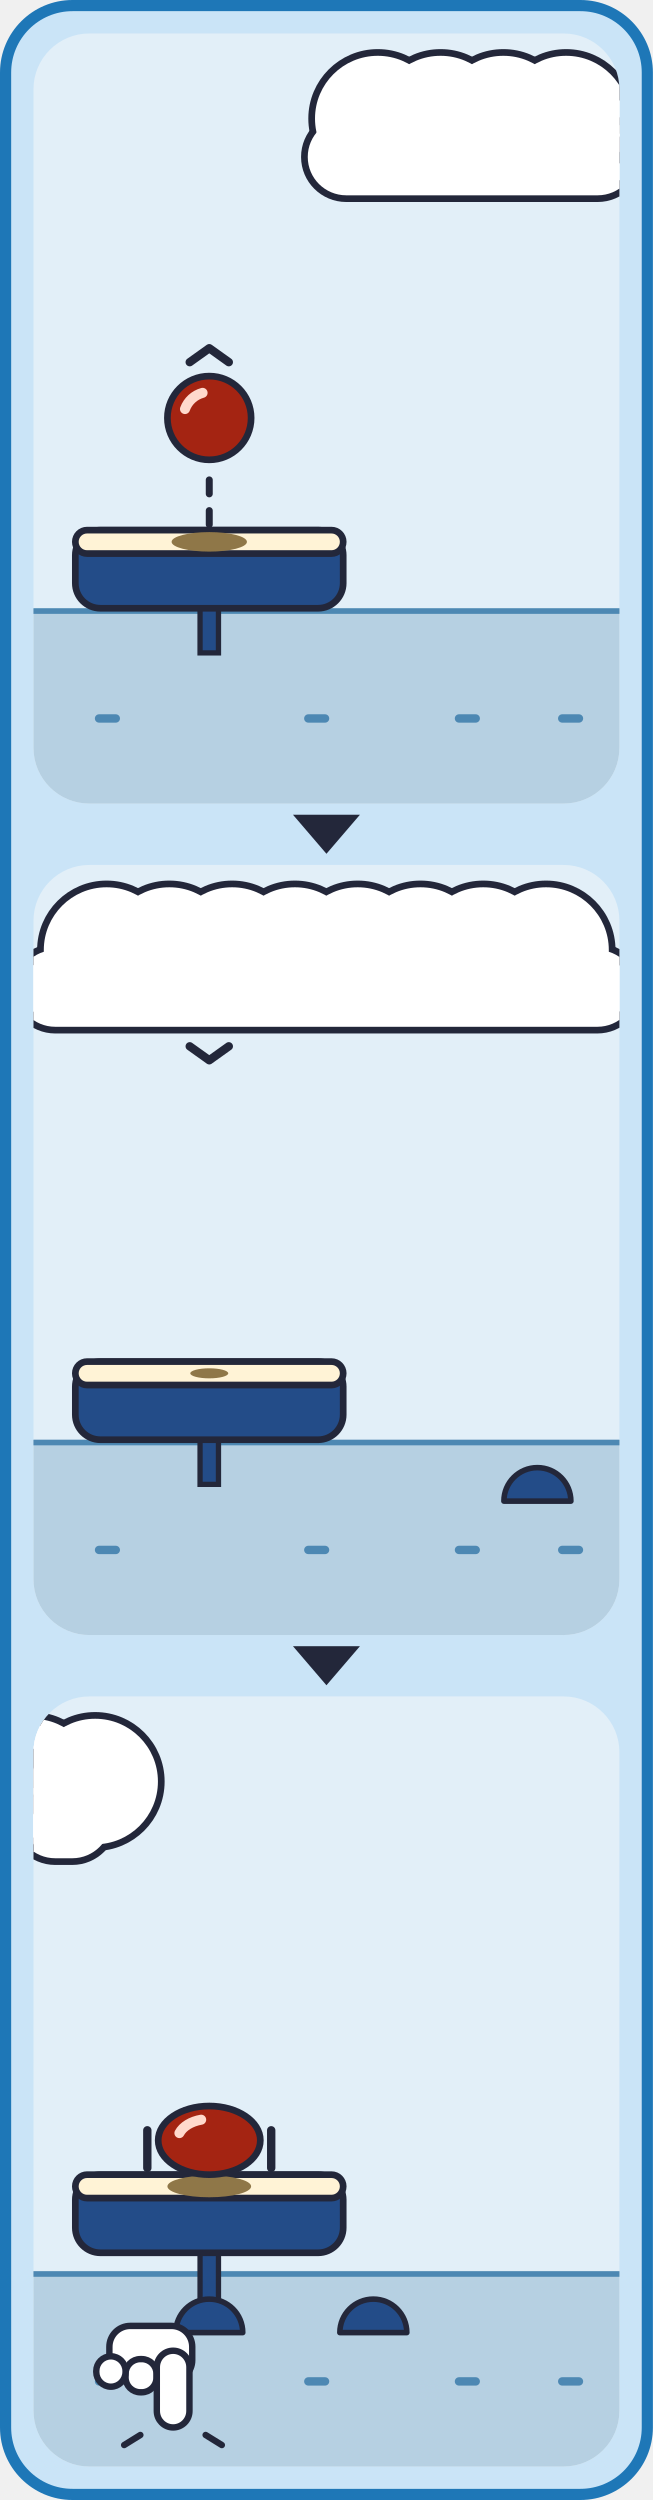
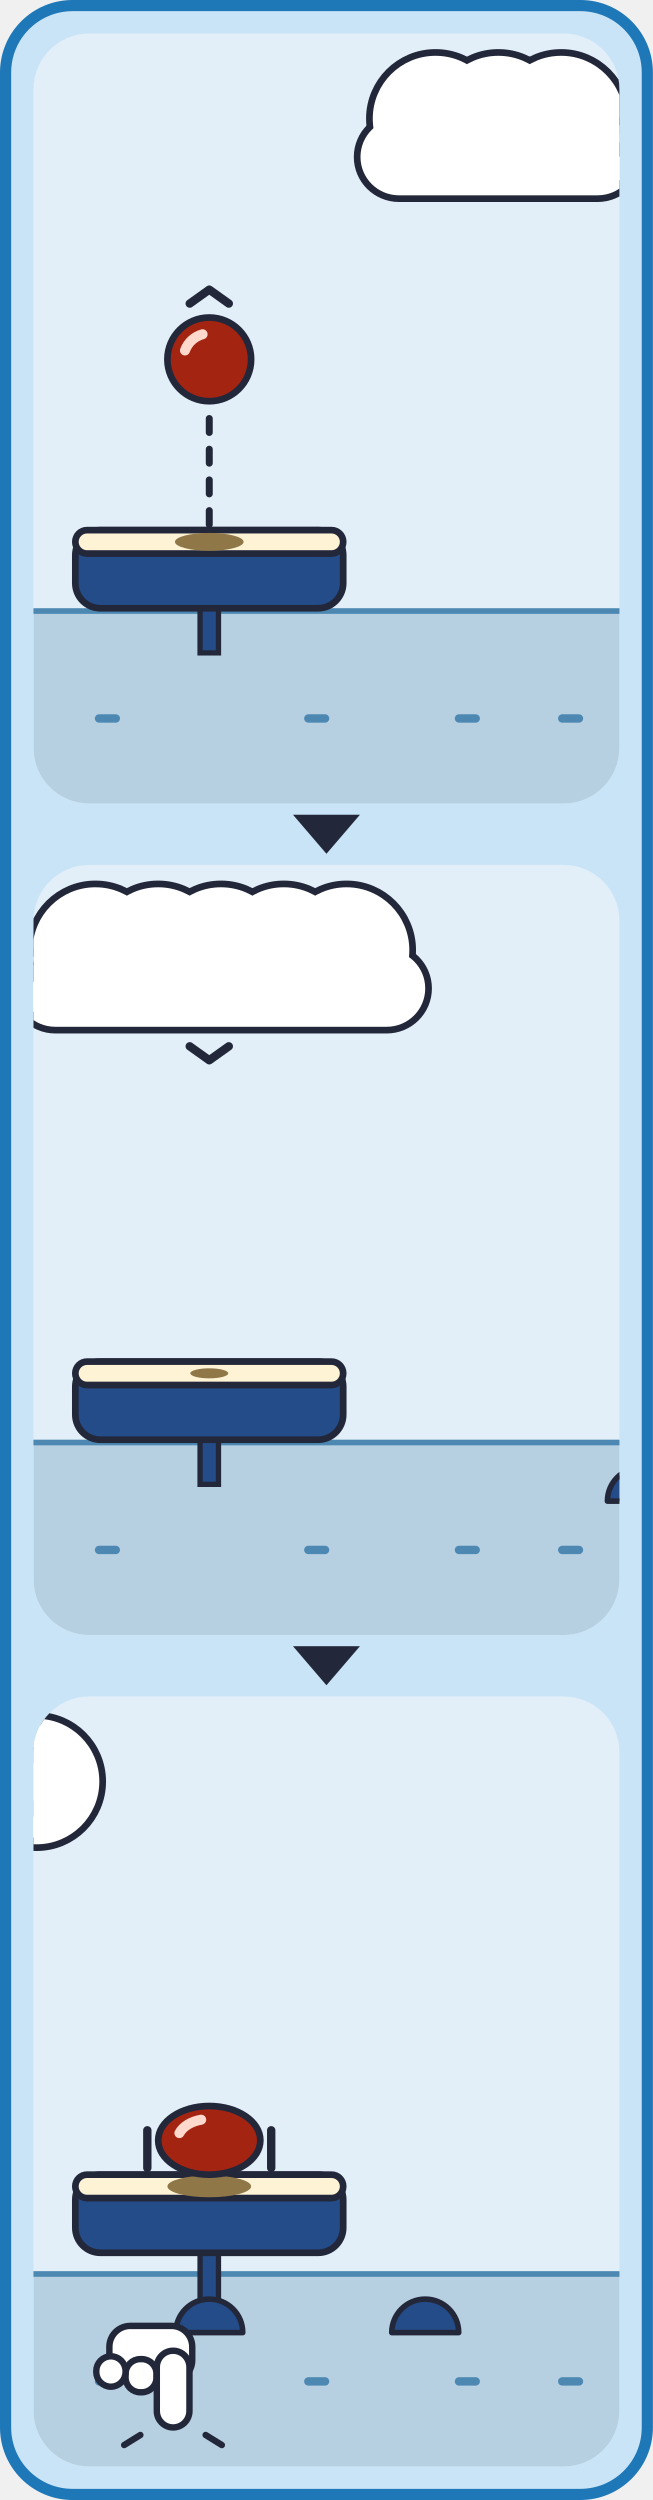
<svg xmlns="http://www.w3.org/2000/svg" viewBox="0 0 234 896" width="234" height="896">
  <defs>
    <g id="card_cloud-all">
      <rect x="4" y="4" width="712" height="328" rx="28" fill="#CAE4F7" stroke="#1E77B7" stroke-width="4" />
      <g transform="translate(20 30)">
        <clipPath id="card_cloud-p0">
          <rect x="0" y="0" width="210" height="276" rx="20" />
        </clipPath>
        <g clip-path="url(#card_cloud-p0)">
          <rect x="0" y="0" width="210" height="276" rx="20" fill="#E2EFF8" />
          <rect x="0" y="206" width="210" height="70" fill="#B6D0E2" />
          <rect x="0" y="206" width="210" height="2" fill="#4D88B3" />
          <rect x="22" y="244" width="9" height="3" rx="1.5" fill="#4D88B3" />
          <rect x="97" y="244" width="9" height="3" rx="1.5" fill="#4D88B3" />
          <rect x="151" y="244" width="9" height="3" rx="1.5" fill="#4D88B3" />
          <rect x="188" y="244" width="9" height="3" rx="1.5" fill="#4D88B3" />
          <rect x="59.7" y="204" width="6.6" height="18" fill="#234C88" stroke="#23273A" stroke-width="1.9" />
          <rect x="15" y="178" width="96" height="28" rx="9" fill="#234C88" stroke="#23273A" stroke-width="2.4" />
          <rect x="15" y="178" width="96" height="8.4" rx="4.2" fill="#FFF3D6" stroke="#23273A" stroke-width="2.4" />
-           <ellipse cx="63" cy="182.2" rx="13.5" ry="3.5" fill="#8F7748" />
-           <line x1="63" y1="176" x2="63" y2="156.8" stroke="#23273A" stroke-width="2.5" stroke-dasharray="5 6" stroke-linecap="round" />
-           <ellipse cx="63" cy="137.8" rx="15" ry="15" fill="#A42412" stroke="#23273A" stroke-width="2.4" />
-           <path d="M54.3 134.6 A9.3 9.3 0 0 1 60.6 128.8" fill="none" stroke="#FFD9CC" stroke-width="3.6" stroke-linecap="round" />
-           <polyline points="56,117.8 63,112.8 70,117.8" fill="none" stroke="#23273A" stroke-width="3" stroke-linecap="round" stroke-linejoin="round" />
+           <ellipse cx="63" cy="182.2" rx="12.3" ry="3.2" fill="#8F7748" />
+           <line x1="63" y1="176" x2="63" y2="135.8" stroke="#23273A" stroke-width="2.5" stroke-dasharray="5 6" stroke-linecap="round" />
+           <ellipse cx="63" cy="116.8" rx="15" ry="15" fill="#A42412" stroke="#23273A" stroke-width="2.4" />
+           <path d="M54.3 113.6 A9.3 9.3 0 0 1 60.6 107.8" fill="none" stroke="#FFD9CC" stroke-width="3.6" stroke-linecap="round" />
+           <polyline points="56,96.8 63,91.8 70,96.8" fill="none" stroke="#23273A" stroke-width="3" stroke-linecap="round" stroke-linejoin="round" />
          <g fill="#FFFFFF" stroke="#23273A" stroke-width="4.8">
-             <rect x="98.3" y="30.5" width="117.7" height="27.5" rx="13.8" />
-             <circle cx="123.4" cy="30.5" r="22.5" />
-             <circle cx="145.9" cy="30.5" r="22.5" />
-             <circle cx="168.4" cy="30.5" r="22.5" />
-             <circle cx="190.9" cy="30.5" r="22.5" />
+             <rect x="117.2" y="30.5" width="98.8" height="27.5" rx="13.8" />
+             <circle cx="144.1" cy="30.5" r="22.5" />
+             <circle cx="166.6" cy="30.5" r="22.5" />
+             <circle cx="189.1" cy="30.5" r="22.5" />
          </g>
          <g fill="#FFFFFF">
-             <rect x="98.3" y="30.5" width="117.7" height="27.5" rx="13.8" />
-             <circle cx="123.4" cy="30.5" r="22.5" />
-             <circle cx="145.9" cy="30.5" r="22.5" />
-             <circle cx="168.4" cy="30.5" r="22.5" />
-             <circle cx="190.9" cy="30.5" r="22.5" />
+             <rect x="117.2" y="30.5" width="98.8" height="27.5" rx="13.8" />
+             <circle cx="144.1" cy="30.5" r="22.5" />
+             <circle cx="166.6" cy="30.5" r="22.5" />
+             <circle cx="189.1" cy="30.5" r="22.5" />
          </g>
        </g>
      </g>
      <g transform="translate(255 30)">
        <clipPath id="card_cloud-p1">
          <rect x="0" y="0" width="210" height="276" rx="20" />
        </clipPath>
        <g clip-path="url(#card_cloud-p1)">
          <rect x="0" y="0" width="210" height="276" rx="20" fill="#E2EFF8" />
          <rect x="0" y="206" width="210" height="70" fill="#B6D0E2" />
          <rect x="0" y="206" width="210" height="2" fill="#4D88B3" />
          <rect x="22" y="244" width="9" height="3" rx="1.5" fill="#4D88B3" />
          <rect x="97" y="244" width="9" height="3" rx="1.5" fill="#4D88B3" />
          <rect x="151" y="244" width="9" height="3" rx="1.5" fill="#4D88B3" />
          <rect x="188" y="244" width="9" height="3" rx="1.5" fill="#4D88B3" />
          <rect x="59.7" y="204" width="6.6" height="18" fill="#234C88" stroke="#23273A" stroke-width="1.9" />
          <rect x="15" y="178" width="96" height="28" rx="9" fill="#234C88" stroke="#23273A" stroke-width="2.4" />
          <rect x="15" y="178" width="96" height="8.4" rx="4.2" fill="#FFF3D6" stroke="#23273A" stroke-width="2.4" />
-           <path d="M168.6 228 A12 12 0 0 1 192.6 228 Z" fill="#234C88" stroke="#23273A" stroke-width="2" stroke-linejoin="round" />
+           <path d="M205.7 228 A12 12 0 0 1 229.7 228 Z" fill="#234C88" stroke="#23273A" stroke-width="2" stroke-linejoin="round" />
          <ellipse cx="63" cy="182.2" rx="6.8" ry="1.8" fill="#8F7748" />
          <g fill="#FFFFFF" stroke="#23273A" stroke-width="4.8">
-             <rect x="-6" y="30.5" width="221.9" height="27.5" rx="13.8" />
-             <circle cx="26.2" cy="30.5" r="22.5" />
-             <circle cx="48.7" cy="30.5" r="22.5" />
-             <circle cx="71.2" cy="30.5" r="22.5" />
-             <circle cx="93.7" cy="30.5" r="22.5" />
-             <circle cx="116.2" cy="30.5" r="22.5" />
-             <circle cx="138.7" cy="30.5" r="22.5" />
-             <circle cx="161.2" cy="30.5" r="22.5" />
-             <circle cx="183.7" cy="30.5" r="22.5" />
+             <rect x="-6" y="30.5" width="146.4" height="27.5" rx="13.8" />
+             <circle cx="22.2" cy="30.5" r="22.5" />
+             <circle cx="44.7" cy="30.5" r="22.5" />
+             <circle cx="67.2" cy="30.5" r="22.5" />
+             <circle cx="89.7" cy="30.5" r="22.5" />
+             <circle cx="112.2" cy="30.5" r="22.5" />
          </g>
          <g fill="#FFFFFF">
-             <rect x="-6" y="30.5" width="221.9" height="27.5" rx="13.8" />
-             <circle cx="26.2" cy="30.5" r="22.5" />
-             <circle cx="48.7" cy="30.5" r="22.5" />
-             <circle cx="71.2" cy="30.5" r="22.5" />
-             <circle cx="93.7" cy="30.5" r="22.5" />
-             <circle cx="116.2" cy="30.5" r="22.5" />
-             <circle cx="138.7" cy="30.5" r="22.5" />
-             <circle cx="161.2" cy="30.5" r="22.5" />
-             <circle cx="183.7" cy="30.5" r="22.5" />
+             <rect x="-6" y="30.5" width="146.4" height="27.5" rx="13.8" />
+             <circle cx="22.2" cy="30.5" r="22.5" />
+             <circle cx="44.7" cy="30.5" r="22.5" />
+             <circle cx="67.2" cy="30.5" r="22.5" />
+             <circle cx="89.7" cy="30.5" r="22.5" />
+             <circle cx="112.2" cy="30.5" r="22.5" />
          </g>
          <polyline points="56,65 63,70 70,65" fill="none" stroke="#23273A" stroke-width="3" stroke-linecap="round" stroke-linejoin="round" />
        </g>
      </g>
      <g transform="translate(490 30)">
        <clipPath id="card_cloud-p2">
          <rect x="0" y="0" width="210" height="276" rx="20" />
        </clipPath>
        <g clip-path="url(#card_cloud-p2)">
          <rect x="0" y="0" width="210" height="276" rx="20" fill="#E2EFF8" />
          <rect x="0" y="206" width="210" height="70" fill="#B6D0E2" />
          <rect x="0" y="206" width="210" height="2" fill="#4D88B3" />
          <rect x="22" y="244" width="9" height="3" rx="1.5" fill="#4D88B3" />
          <rect x="97" y="244" width="9" height="3" rx="1.5" fill="#4D88B3" />
          <rect x="151" y="244" width="9" height="3" rx="1.5" fill="#4D88B3" />
          <rect x="188" y="244" width="9" height="3" rx="1.5" fill="#4D88B3" />
          <rect x="59.7" y="197.4" width="6.6" height="24.6" fill="#234C88" stroke="#23273A" stroke-width="1.9" />
          <rect x="15" y="171.4" width="96" height="28" rx="9" fill="#234C88" stroke="#23273A" stroke-width="2.4" />
          <rect x="15" y="171.4" width="96" height="8.4" rx="4.2" fill="#FFF3D6" stroke="#23273A" stroke-width="2.4" />
          <path d="M51 228 A12 12 0 0 1 75 228 Z" fill="#234C88" stroke="#23273A" stroke-width="2" stroke-linejoin="round" />
-           <path d="M109.8 228 A12 12 0 0 1 133.8 228 Z" fill="#234C88" stroke="#23273A" stroke-width="2" stroke-linejoin="round" />
+           <path d="M128.4 228 A12 12 0 0 1 152.4 228 Z" fill="#234C88" stroke="#23273A" stroke-width="2" stroke-linejoin="round" />
          <ellipse cx="63" cy="175.6" rx="15" ry="3.9" fill="#8F7748" />
          <ellipse cx="63" cy="159.1" rx="18.3" ry="12.3" fill="#A42412" stroke="#23273A" stroke-width="2.4" />
          <path d="M52.3 156.5 A11.3 7.6 0 0 1 60.1 151.7" fill="none" stroke="#FFD9CC" stroke-width="3.6" stroke-linecap="round" />
          <g fill="#FFFFFF" stroke="#23273A" stroke-width="4.8">
-             <rect x="-6" y="30.5" width="33.7" height="27.5" rx="13.8" />
-             <circle cx="-0.4" cy="30.5" r="22.5" />
-             <circle cx="22.1" cy="30.5" r="22.5" />
+             <rect x="-6" y="30.5" width="-8.4" height="27.5" rx="13.8" />
+             <circle cx="-21.4" cy="30.5" r="22.5" />
+             <circle cx="1.1" cy="30.5" r="22.5" />
          </g>
          <g fill="#FFFFFF">
-             <rect x="-6" y="30.5" width="33.7" height="27.5" rx="13.8" />
-             <circle cx="-0.4" cy="30.5" r="22.5" />
-             <circle cx="22.1" cy="30.5" r="22.5" />
+             <rect x="-6" y="30.5" width="-8.4" height="27.5" rx="13.8" />
+             <circle cx="-21.4" cy="30.5" r="22.5" />
+             <circle cx="1.1" cy="30.5" r="22.5" />
          </g>
          <line x1="40.8" y1="155.5" x2="40.8" y2="169" stroke="#23273A" stroke-width="3" stroke-linecap="round" />
          <line x1="85.2" y1="155.5" x2="85.2" y2="169" stroke="#23273A" stroke-width="3" stroke-linecap="round" />
          <g stroke="#23273A" stroke-width="2.3" fill="#FFFFFF" stroke-linejoin="round" transform="translate(0 0) translate(100 0) scale(-1 1)">
            <rect x="43.1" y="225.6" width="29.7" height="19.8" rx="7.5" />
            <rect x="55.9" y="237.5" width="11.1" height="11.9" rx="5.3" />
            <rect x="67" y="236.5" width="10.5" height="10.9" rx="5.3" />
            <rect x="44.1" y="234.5" width="11.7" height="27.5" rx="5.9" />
          </g>
          <g stroke="#23273A" stroke-width="2.3" stroke-linecap="round">
            <line x1="38.3" y1="264.7" x2="32.5" y2="268.3" />
            <line x1="61.7" y1="264.7" x2="67.5" y2="268.3" />
          </g>
        </g>
      </g>
    </g>
  </defs>
  <rect x="2" y="2" width="230" height="892" rx="24" fill="#CAE4F7" stroke="#1E77B7" stroke-width="4" />
  <svg x="12" y="12" width="210" height="276" viewBox="20 30 210 276">
    <use href="#card_cloud-all" />
  </svg>
  <polygon points="105,292 129,292 117,306" fill="#23273A" />
  <svg x="12" y="310" width="210" height="276" viewBox="255 30 210 276">
    <use href="#card_cloud-all" />
  </svg>
  <polygon points="105,590 129,590 117,604" fill="#23273A" />
  <svg x="12" y="608" width="210" height="276" viewBox="490 30 210 276">
    <use href="#card_cloud-all" />
  </svg>
</svg>
